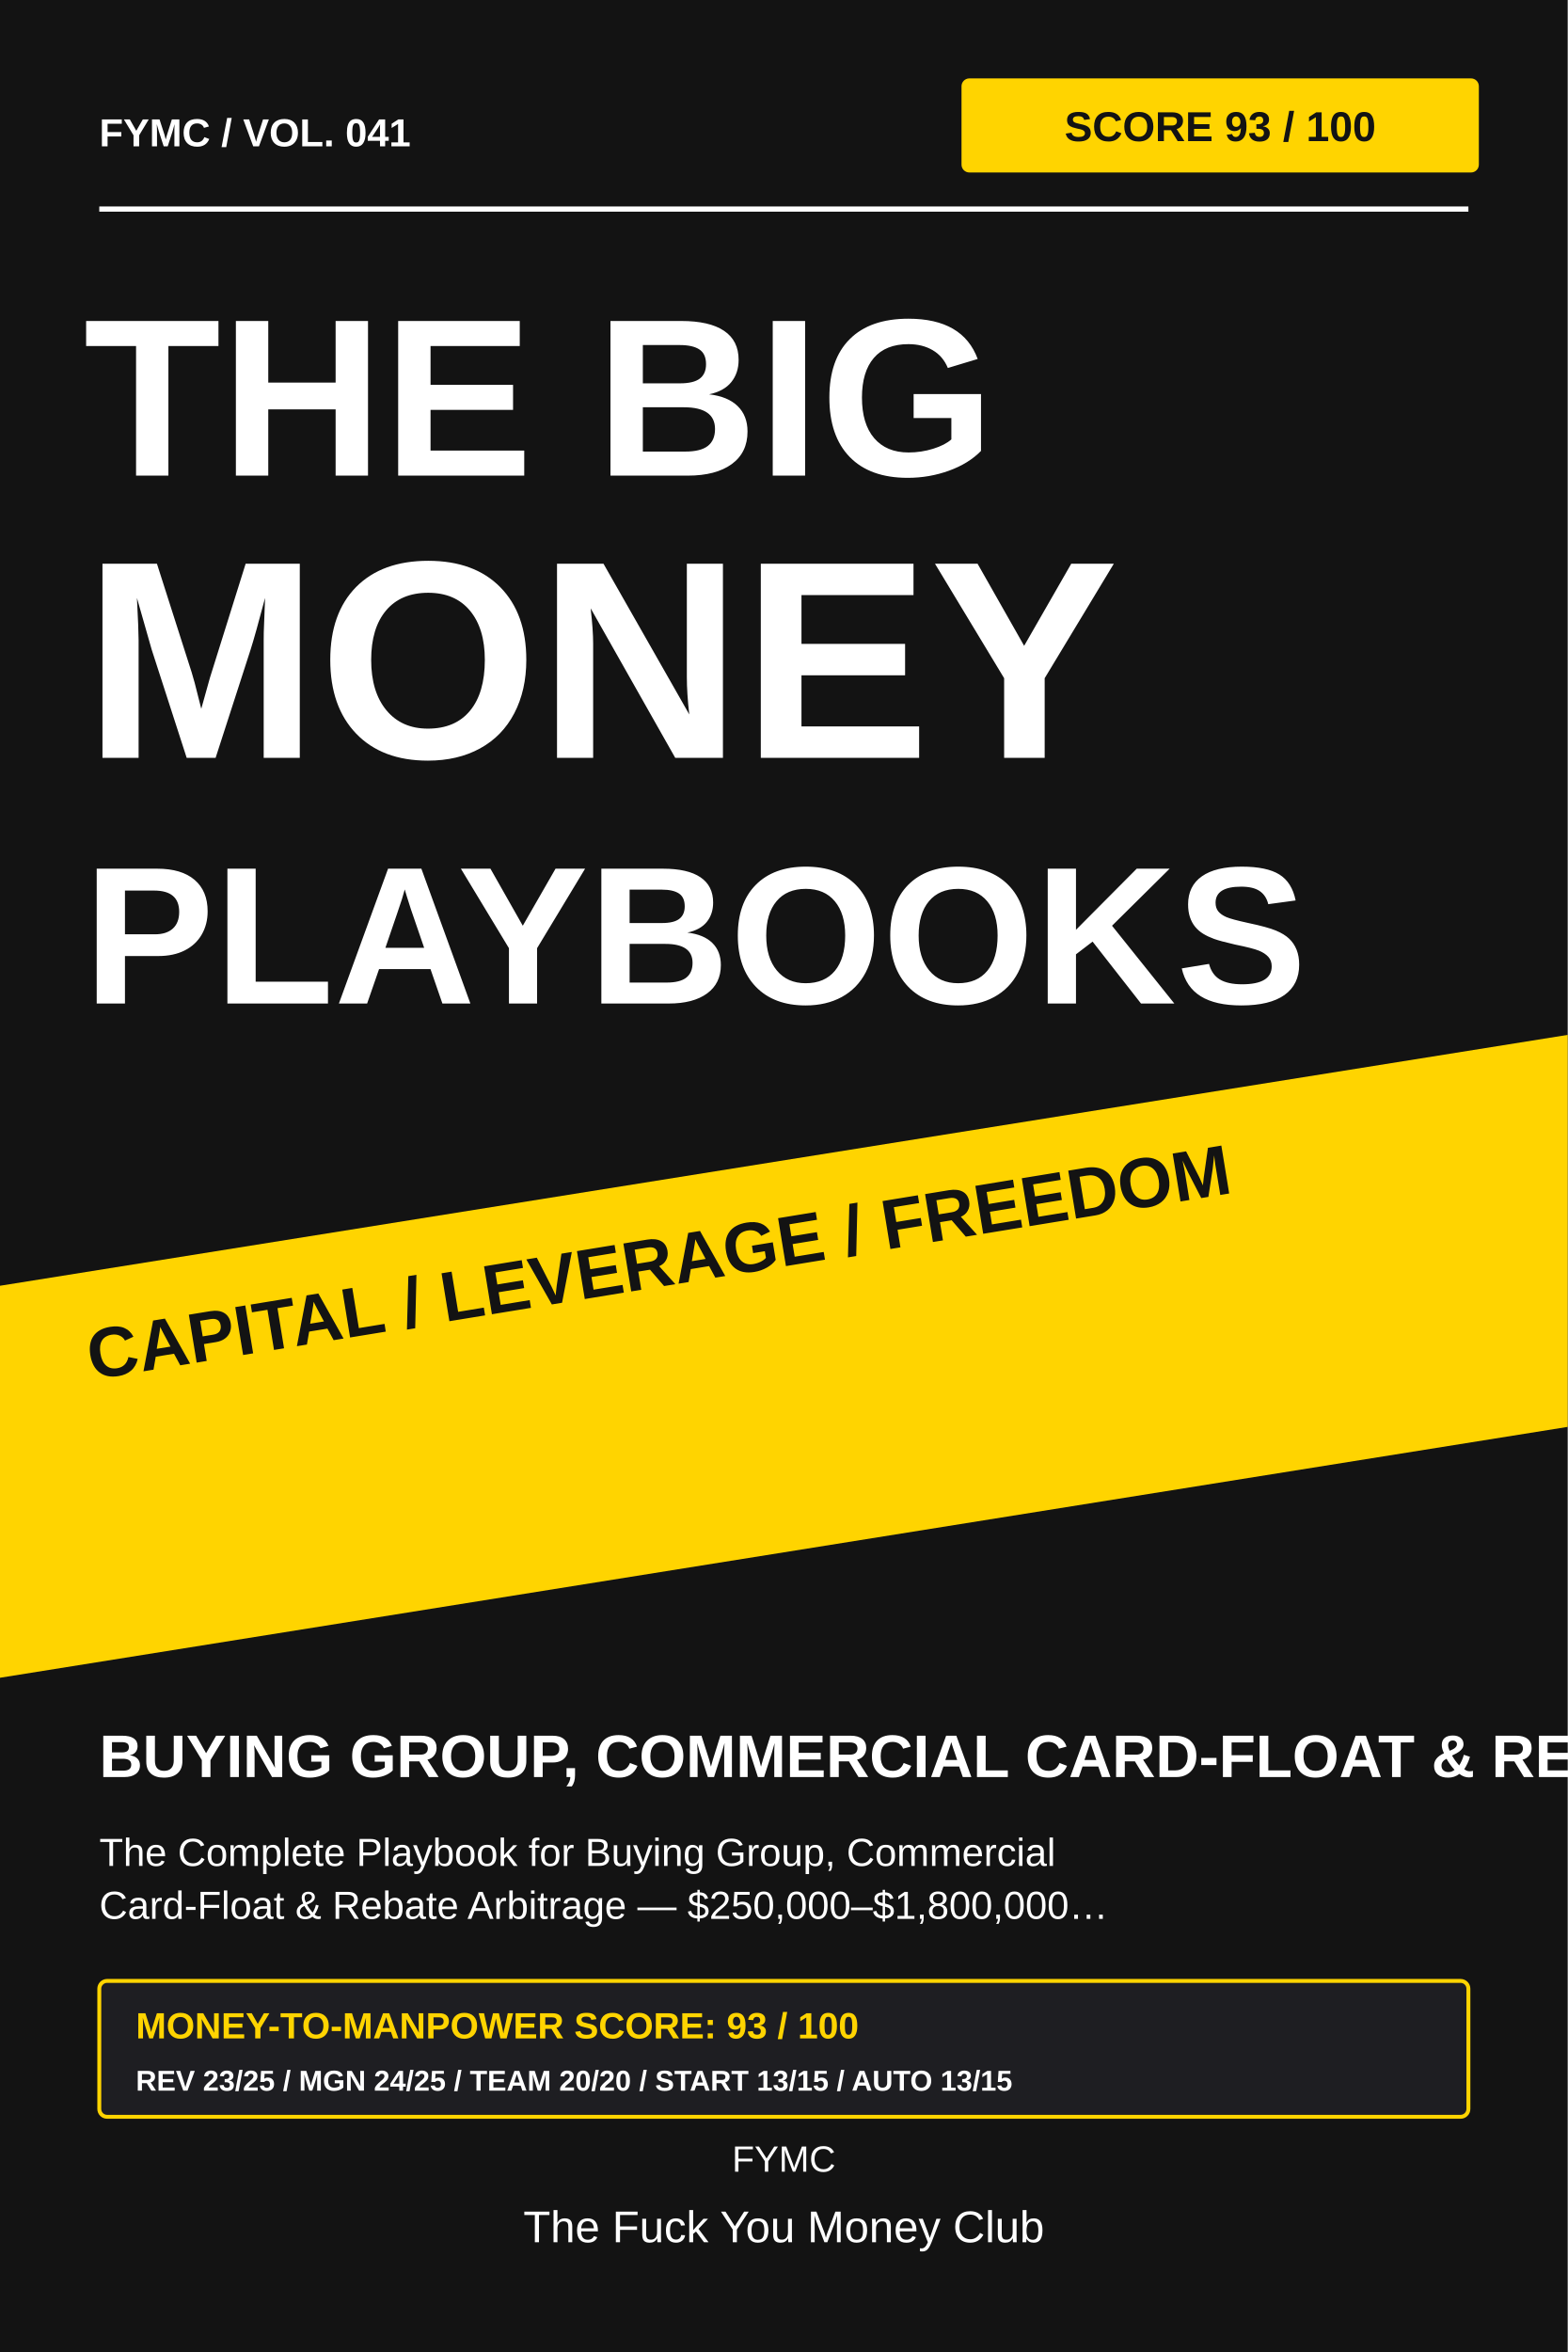
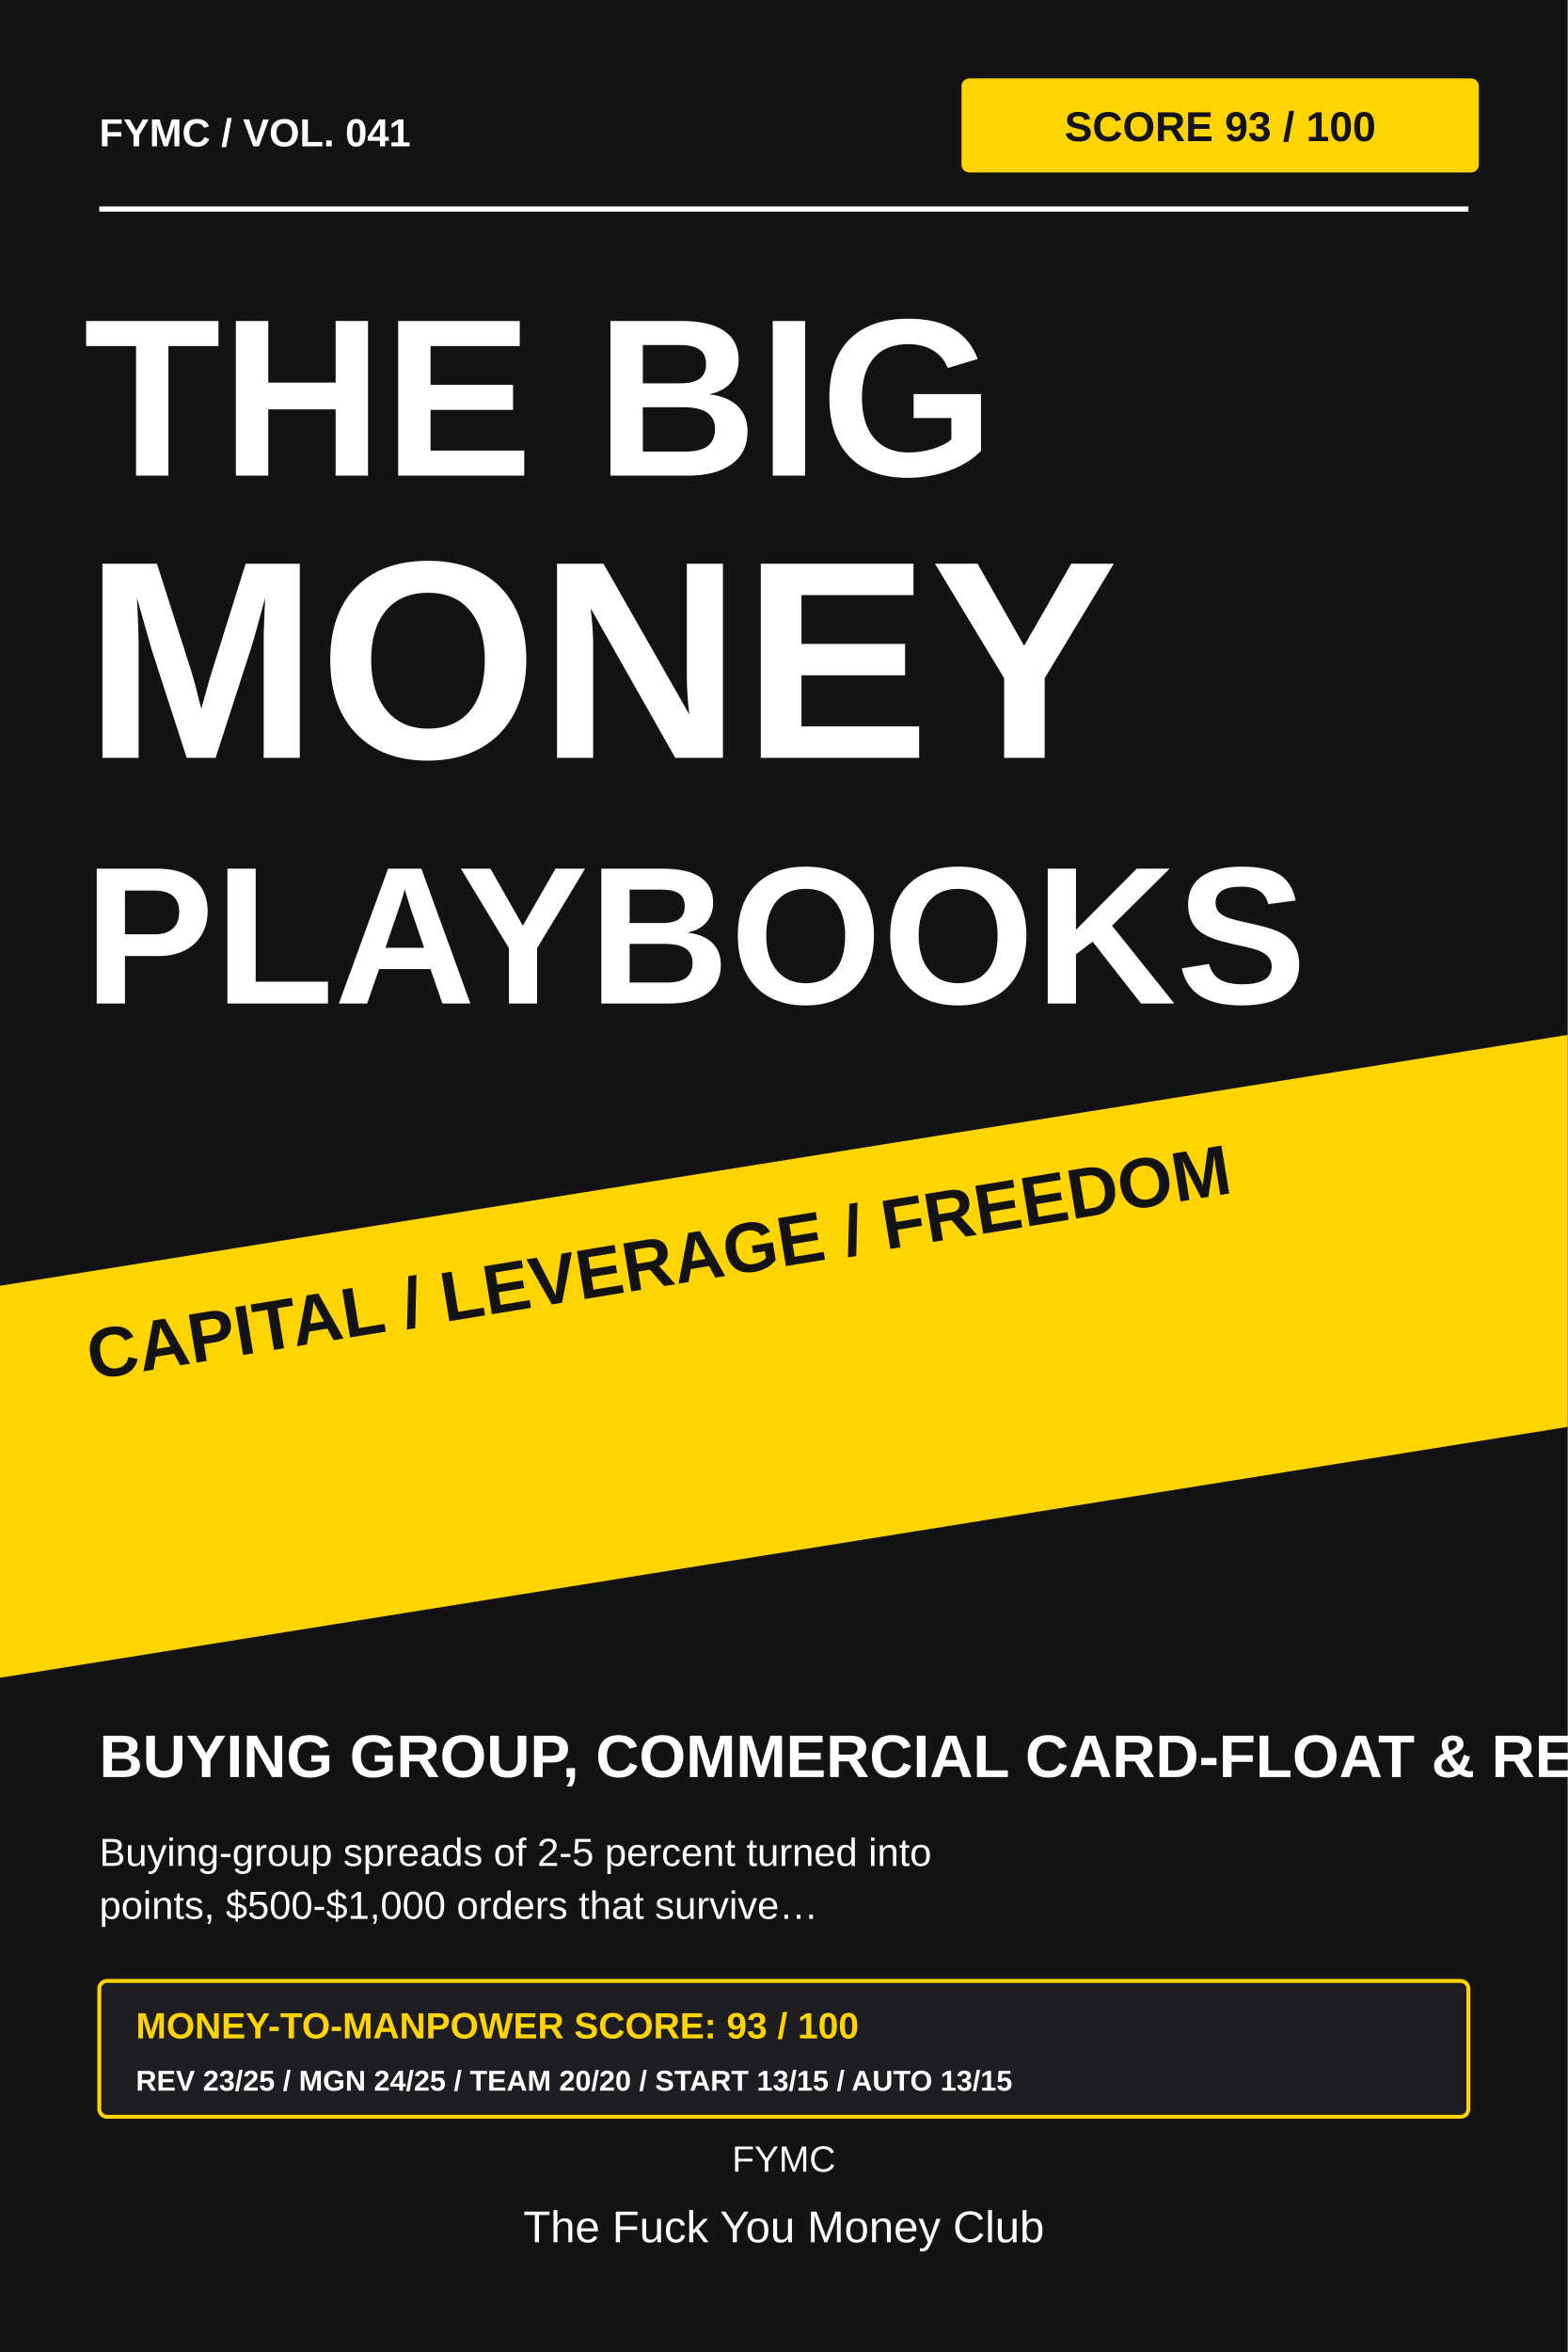
<svg xmlns="http://www.w3.org/2000/svg" width="600" height="900" viewBox="0 0 600 900" role="img" aria-labelledby="art-title art-desc">
  <defs>
    <linearGradient id="stage" x2="0.25" y2="1">
      <stop stop-color="#F5F2EC" />
      <stop offset="1" stop-color="#CEC8BC" />
    </linearGradient>
    <linearGradient id="pages" x2="1" y2="0">
      <stop stop-color="#AAA69C" />
      <stop offset="0.22" stop-color="#FFFDF5" />
      <stop offset="0.8" stop-color="#E4DFD3" />
      <stop offset="1" stop-color="#BAB4A6" />
    </linearGradient>
    <linearGradient id="foil" x2="1" y2="0.3">
      <stop stop-color="#FFFFFF" stop-opacity="0.18" />
      <stop offset="0.3" stop-color="#FFFFFF" stop-opacity="0" />
      <stop offset="1" stop-color="#000000" stop-opacity="0.2" />
    </linearGradient>
    <linearGradient id="metal" x2="1" y2="1">
      <stop stop-color="#797D80" />
      <stop offset="0.35" stop-color="#272A2D" />
      <stop offset="0.72" stop-color="#090B0C" />
      <stop offset="1" stop-color="#63676A" />
    </linearGradient>
    <linearGradient id="glass" x2="1" y2="1">
      <stop stop-color="#FFFFFF" stop-opacity="0.14" />
      <stop offset="0.48" stop-color="#FFFFFF" stop-opacity="0" />
    </linearGradient>
    <filter id="shadow" x="-50%" y="-100%" width="200%" height="300%">
      <feGaussianBlur stdDeviation="15" />
    </filter>
  </defs>
  <rect x="0" y="0" width="600" height="900" rx="0" fill="#131313" stroke="none" stroke-width="1" />
  <text x="38" y="56" fill="#FFFFFF" font-family="Arial, Helvetica, sans-serif" font-size="15" font-weight="700" text-anchor="start">FYMC / VOL. 041</text>
  <rect x="368" y="30" width="198" height="36" rx="3" fill="#FFD400" stroke="none" stroke-width="1" />
  <text x="467" y="54" fill="#131313" font-family="Arial, Helvetica, sans-serif" font-size="16" font-weight="900" text-anchor="middle">SCORE 93 / 100</text>
  <path d="M38 80 H562" fill="none" stroke="#FFFFFF" stroke-width="2" />
  <text x="32" y="182" fill="#FFFFFF" font-family="Arial, Helvetica, sans-serif" font-size="86" font-weight="900" text-anchor="start">THE BIG</text>
  <text x="32" y="290" fill="#FFFFFF" font-family="Arial, Helvetica, sans-serif" font-size="108" font-weight="900" text-anchor="start">MONEY</text>
  <text x="32" y="384" fill="#FFFFFF" font-family="Arial, Helvetica, sans-serif" font-size="75" font-weight="900" text-anchor="start">PLAYBOOKS</text>
  <path d="M0 492 L600 396 L600 546 L0 642 Z" fill="#FFD400" stroke="none" stroke-width="1" />
  <g transform="rotate(-9.3 35 528)">
    <text x="35" y="528" fill="#131313" font-family="Arial, Helvetica, sans-serif" font-size="27" font-weight="900" text-anchor="start">CAPITAL / LEVERAGE / FREEDOM</text>
  </g>
  <text x="38" y="680" fill="#FFFFFF" font-family="Arial, Helvetica, sans-serif" font-size="23" font-weight="700" text-anchor="start" textLength="524" lengthAdjust="spacingAndGlyphs">BUYING GROUP, COMMERCIAL CARD-FLOAT &amp; REBATE ARBITRAGE</text>
-   <text x="38" y="714.0" fill="#FFFFFF" font-family="Arial, Helvetica, sans-serif" font-size="15" font-weight="400" text-anchor="start">The Complete Playbook for Buying Group, Commercial</text>
-   <text x="38" y="734.25" fill="#FFFFFF" font-family="Arial, Helvetica, sans-serif" font-size="15" font-weight="400" text-anchor="start">Card-Float &amp; Rebate Arbitrage — $250,000–$1,800,000…</text>
+   <text x="38" y="714.0" fill="#FFFFFF" font-family="Arial, Helvetica, sans-serif" font-size="15" font-weight="400" text-anchor="start">Buying-group spreads of 2-5 percent turned into</text>
+   <text x="38" y="734.25" fill="#FFFFFF" font-family="Arial, Helvetica, sans-serif" font-size="15" font-weight="400" text-anchor="start">points, $500-$1,000 orders that survive…</text>
  <rect x="38" y="758" width="524" height="52" rx="3" fill="#1E1E22" stroke="#FFD400" stroke-width="1.5" />
  <text x="52" y="780" fill="#FFD400" font-family="Arial, Helvetica, sans-serif" font-size="14" font-weight="800" text-anchor="start">MONEY-TO-MANPOWER SCORE: 93 / 100</text>
  <text x="52" y="800" fill="#FFFFFF" font-family="Arial, Helvetica, sans-serif" font-size="11" font-weight="700" text-anchor="start">REV 23/25 / MGN 24/25 / TEAM 20/20 / START 13/15 / AUTO 13/15</text>
  <text x="300" y="831" fill="#FFFFFF" font-family="Arial, Helvetica, sans-serif" font-size="14" font-weight="400" text-anchor="middle">FYMC</text>
  <text x="300" y="858" fill="#FFFFFF" font-family="Arial, Helvetica, sans-serif" font-size="17" font-weight="400" text-anchor="middle">The Fuck You Money Club</text>
</svg>
